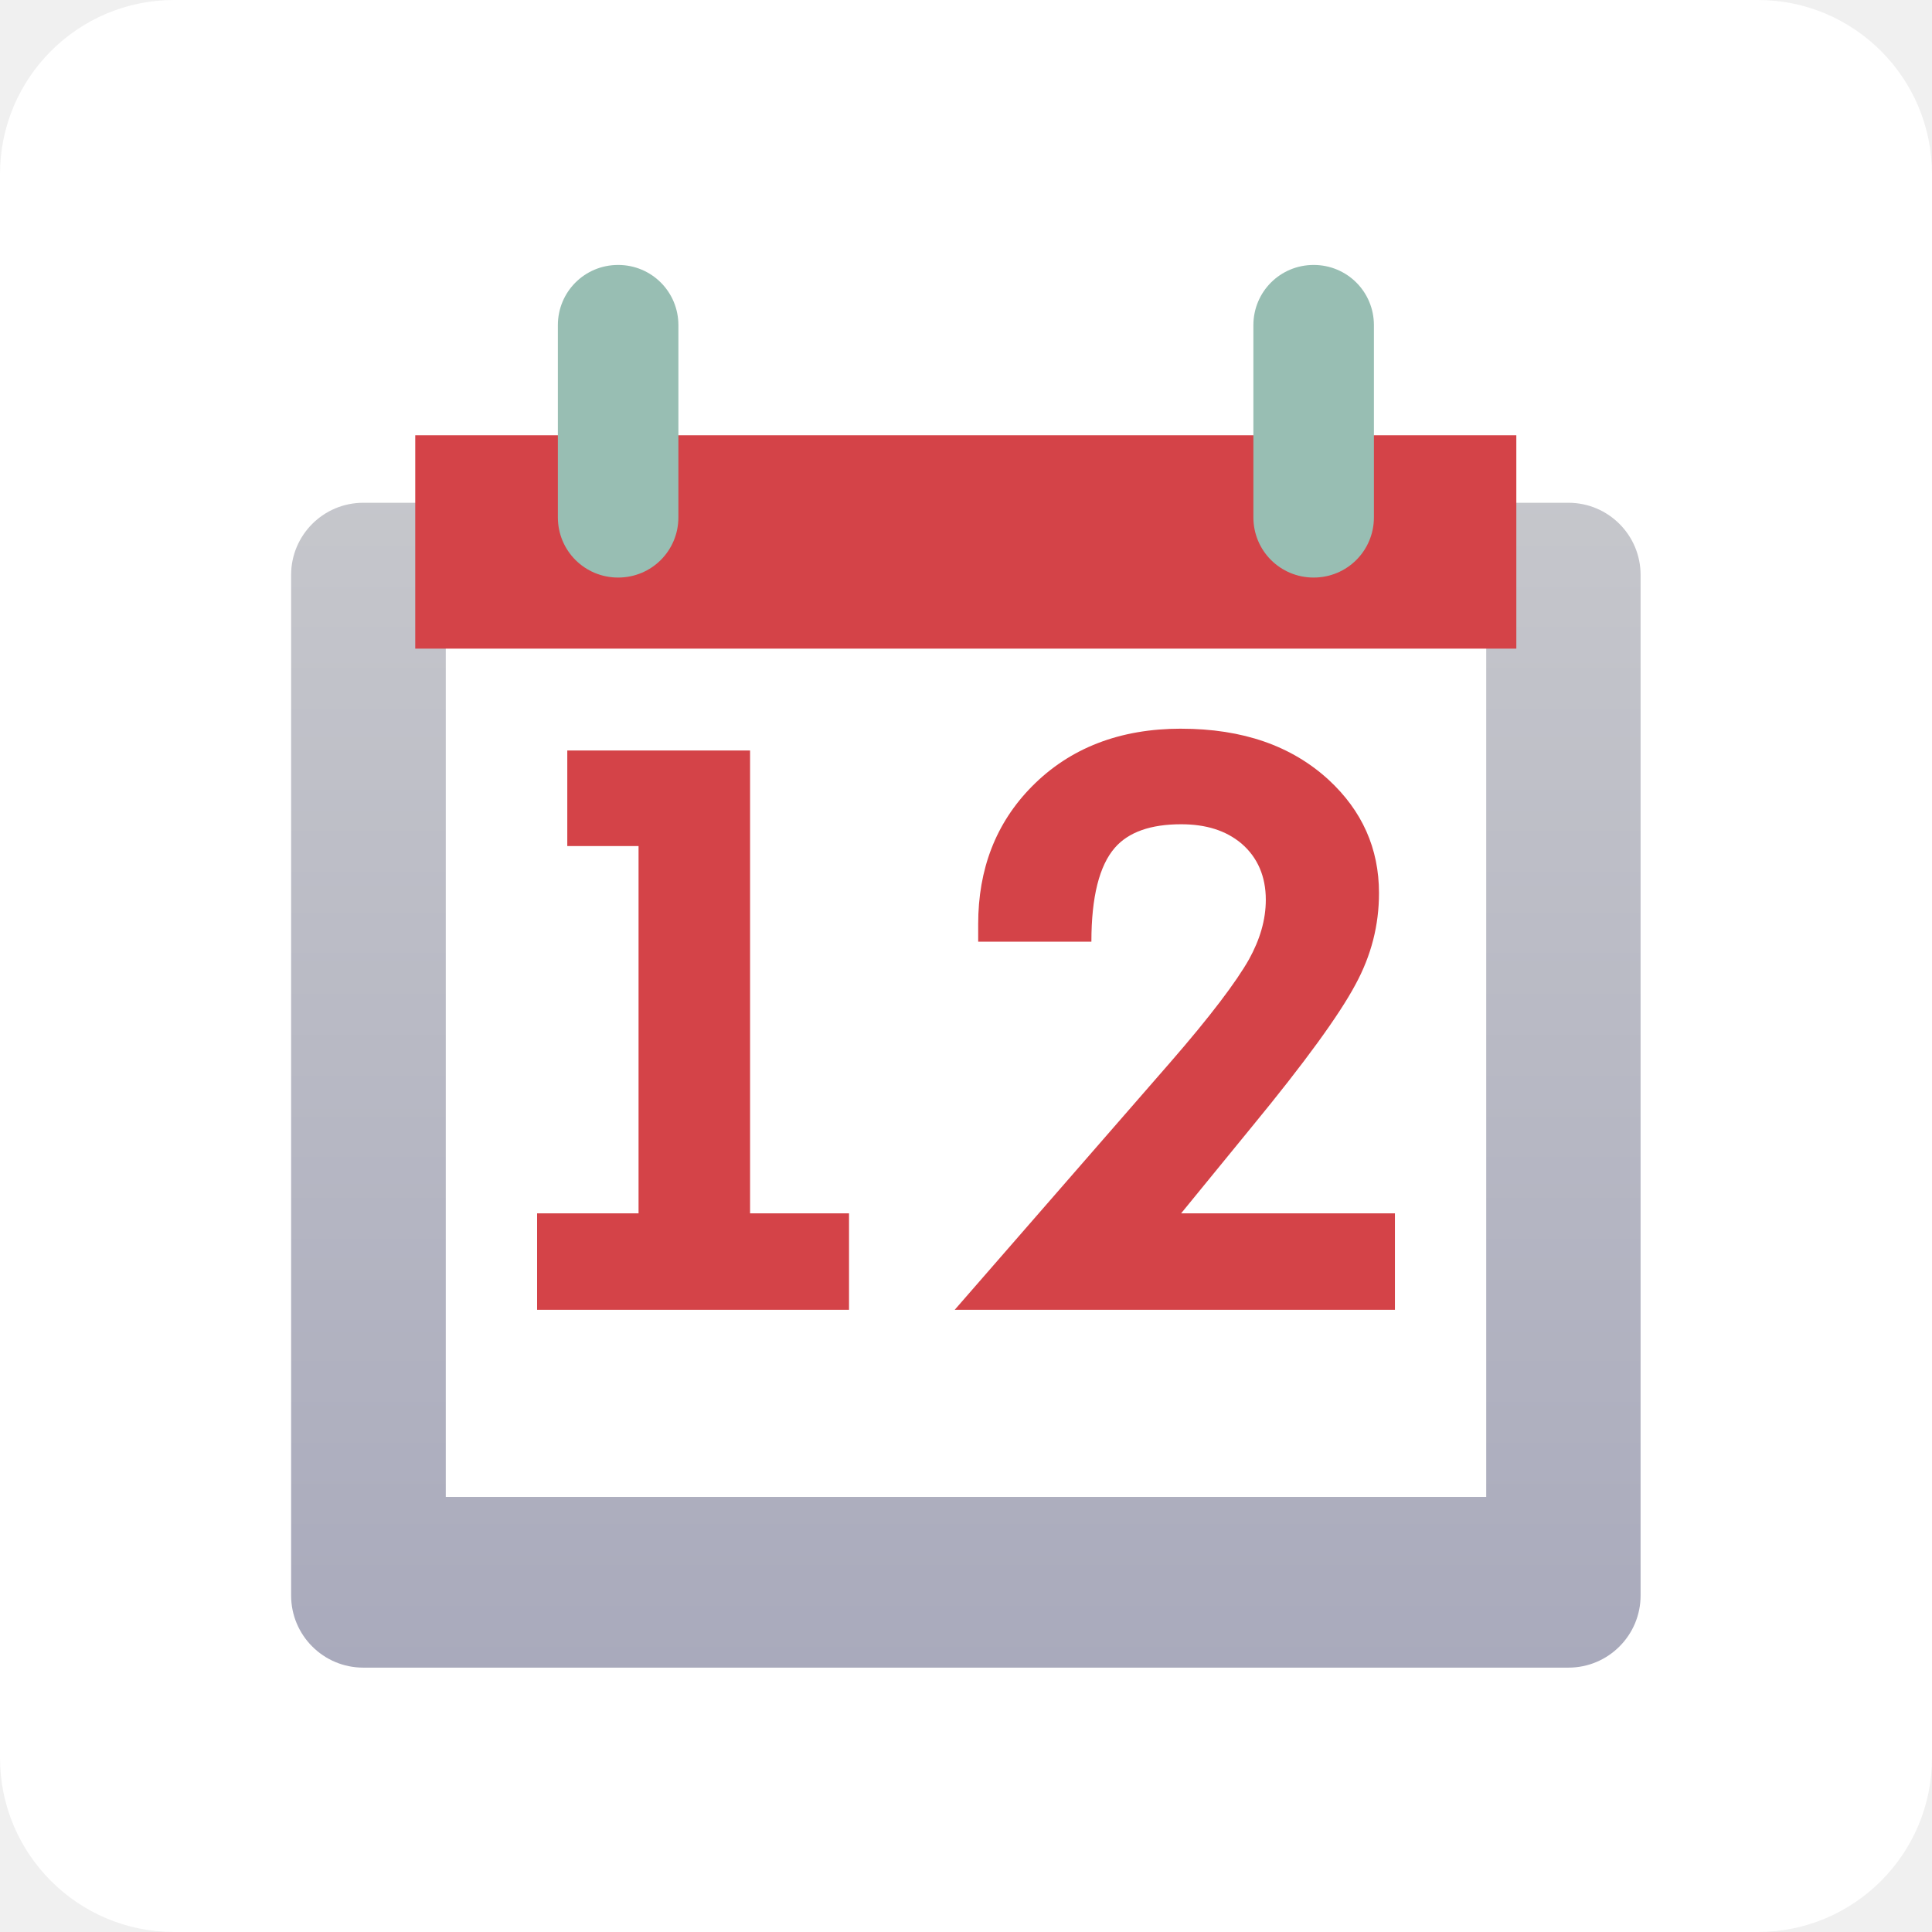
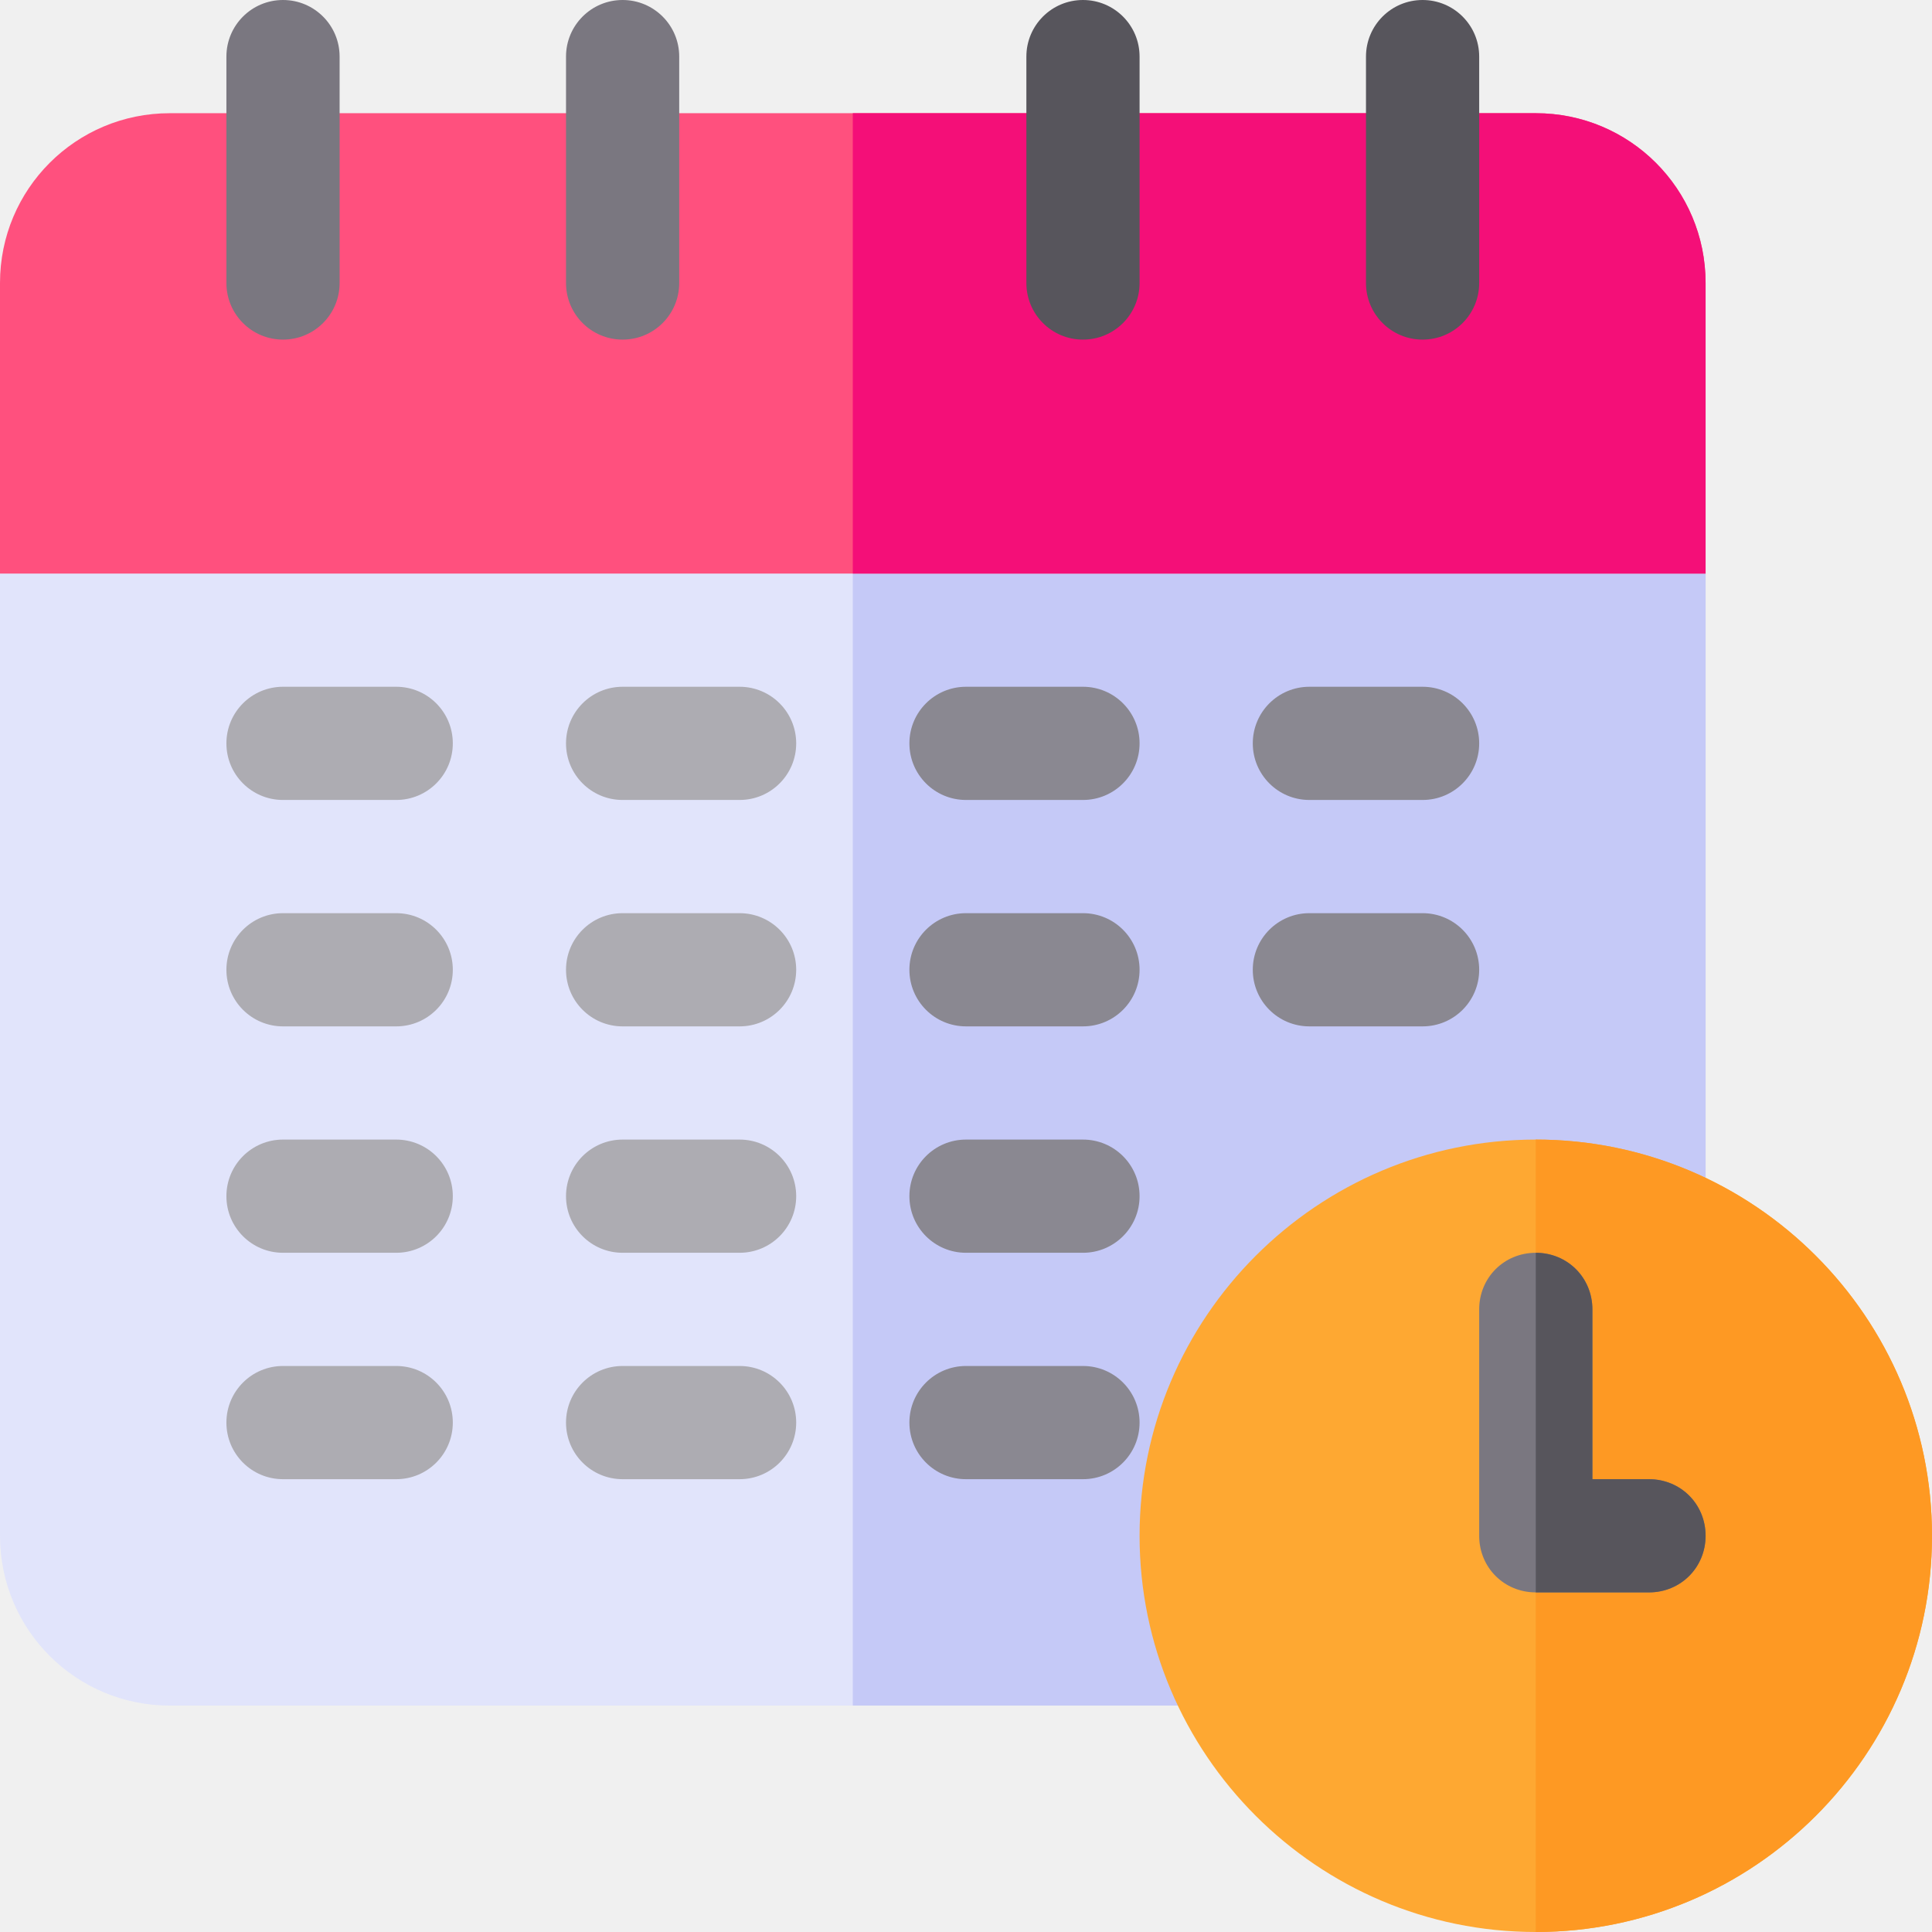
- <svg xmlns="http://www.w3.org/2000/svg" xmlns:xlink="http://www.w3.org/1999/xlink" width="72" height="72" id="svg3214" version="1.1">
-   <defs id="defs3216">
-     <linearGradient xlink:href="#linearGradient21119" id="linearGradient3127" gradientUnits="userSpaceOnUse" gradientTransform="matrix(1.49735,0,0,1.431892,1534,-946.5829)" x1="-778.32" y1="1051.1" x2="-778.32" y2="1018.2" />
-     <linearGradient id="linearGradient21119">
-       <stop id="stop21121" style="stop-color:#a9aabc" offset="0" />
-       <stop id="stop21123" style="stop-color:#c8c9cd" offset="1" />
-     </linearGradient>
-   </defs>
-   <g id="layer1" transform="translate(-339,-496.3622)">
-     <rect x="339" y="496.362" width="72" height="72" ry="6.49" rx="6.49" style="fill:#ffffff" id="rect21137" />
-     <rect id="rect21141" style="fill:url(#linearGradient3127)" rx="2.689" ry="2.689" height="43.411" width="50.291" y="515.099" x="349.849" />
-     <rect id="rect21145" style="fill:#ffffff" height="34.01" width="38.774" y="518.138" x="355.613" />
-     <path style="font-size:19.199px;font-weight:bold;text-align:center;text-anchor:middle;fill:#d44348;font-family:a_FuturaOrto" d="m 383.016,523.518 c -2.274,2e-5 -4.14,0.715 -5.562,2.156 -1.347,1.366 -2,3.085 -2,5.125 l 0,0.656 4.219,0 c -10e-6,-1.666 0.295,-2.836 0.875,-3.5 0.505,-0.58 1.327,-0.875 2.469,-0.875 0.926,2e-5 1.67,0.232 2.25,0.719 0.599,0.515 0.906,1.224 0.906,2.094 -10e-6,0.758 -0.223,1.489 -0.625,2.219 -0.477,0.842 -1.44,2.122 -2.938,3.844 l -8.031,9.219 16.406,0 0,-3.594 -7.969,0 2.656,-3.25 c 1.946,-2.367 3.236,-4.14 3.844,-5.281 0.589,-1.085 0.875,-2.209 0.875,-3.406 -2e-5,-1.666 -0.631,-3.068 -1.875,-4.219 -1.375,-1.263 -3.198,-1.906 -5.5,-1.906 z m -22.875,0.812 0,3.562 2.656,0 0,13.688 -3.781,0 0,3.594 11.625,0 0,-3.594 -3.688,0 0,-17.25 -6.812,0 z" id="text21147" />
-     <rect id="rect21151" style="fill:#d44348" rx="0" ry="0" height="7.951" width="41.034" y="512.584" x="354.475" />
-     <path id="rect21155" style="fill:#98beb3" d="m 362.036,506.236 c -1.246,0 -2.246,0.999 -2.246,2.246 v 7.158 c 0,1.246 0.999,2.246 2.246,2.246 1.246,0 2.246,-0.999 2.246,-2.246 v -7.158 c 0,-1.246 -0.999,-2.246 -2.246,-2.246 z m 25.92,0 c -1.246,0 -2.246,0.999 -2.246,2.246 v 7.158 c 0,1.246 0.999,2.246 2.246,2.246 1.246,0 2.246,-0.999 2.246,-2.246 v -7.158 c 0,-1.246 -0.999,-2.246 -2.246,-2.246 z" />
+ <svg xmlns="http://www.w3.org/2000/svg" version="1.1" id="Capa_1" x="0px" y="0px" viewBox="0 0 512 512" style="enable-background:new 0 0 512 512;" xml:space="preserve">
+   <path style="fill:#E1E4FB;" d="M452,152v255c0,24.899-20.099,45-45,45H45c-24.901,0-45-20.101-45-45V152l30-32h392L452,152z" />
+   <path style="fill:#C5C9F7;" d="M452,152v255c0,24.899-20.099,45-45,45H226V120h196L452,152z" />
+   <path style="fill:#FF507E;" d="M452,75v77H0V75c0-24.901,20.099-45,45-45h362C431.901,30,452,50.099,452,75z" />
+   <path style="fill:#F40F78;" d="M452,75v77H226V30h181C431.901,30,452,50.099,452,75z" />
+   <g>
+     <path style="fill:#7A7780;" d="M75,90c-8.291,0-15-6.709-15-15V15c0-8.291,6.709-15,15-15s15,6.709,15,15v60   C90,83.291,83.291,90,75,90z" />
+     <path style="fill:#7A7780;" d="M165,90c-8.291,0-15-6.709-15-15V15c0-8.291,6.709-15,15-15s15,6.709,15,15v60   C180,83.291,173.291,90,165,90z" />
  </g>
+   <g>
+     <path style="fill:#57555C;" d="M287,90c-8.291,0-15-6.709-15-15V15c0-8.291,6.709-15,15-15s15,6.709,15,15v60   C302,83.291,295.291,90,287,90z" />
+     <path style="fill:#57555C;" d="M377,90c-8.291,0-15-6.709-15-15V15c0-8.291,6.709-15,15-15s15,6.709,15,15v60   C392,83.291,385.291,90,377,90z" />
+   </g>
+   <g>
+     <path style="fill:#ADACB2;" d="M105,212H75c-8.291,0-15-6.709-15-15s6.709-15,15-15h30c8.291,0,15,6.709,15,15S113.291,212,105,212   z" />
+     <path style="fill:#ADACB2;" d="M196,212h-31c-8.291,0-15-6.709-15-15s6.709-15,15-15h31c8.291,0,15,6.709,15,15   S204.291,212,196,212z" />
+   </g>
+   <g>
+     <path style="fill:#8A8891;" d="M287,212h-31c-8.291,0-15-6.709-15-15s6.709-15,15-15h31c8.291,0,15,6.709,15,15   S295.291,212,287,212z" />
+     <path style="fill:#8A8891;" d="M377,212h-30c-8.291,0-15-6.709-15-15s6.709-15,15-15h30c8.291,0,15,6.709,15,15   S385.291,212,377,212z" />
+   </g>
+   <g>
+     <path style="fill:#ADACB2;" d="M105,272H75c-8.291,0-15-6.709-15-15s6.709-15,15-15h30c8.291,0,15,6.709,15,15   C120,265.291,113.291,272,105,272z" />
+     <path style="fill:#ADACB2;" d="M196,272h-31c-8.291,0-15-6.709-15-15s6.709-15,15-15h31c8.291,0,15,6.709,15,15   C211,265.291,204.291,272,196,272z" />
+   </g>
+   <g>
+     <path style="fill:#8A8891;" d="M287,272h-31c-8.291,0-15-6.709-15-15s6.709-15,15-15h31c8.291,0,15,6.709,15,15   C302,265.291,295.291,272,287,272z" />
+     <path style="fill:#8A8891;" d="M377,272h-30c-8.291,0-15-6.709-15-15s6.709-15,15-15h30c8.291,0,15,6.709,15,15   C392,265.291,385.291,272,377,272z" />
+   </g>
+   <g>
+     <path style="fill:#ADACB2;" d="M105,332H75c-8.291,0-15-6.709-15-15s6.709-15,15-15h30c8.291,0,15,6.709,15,15S113.291,332,105,332   z" />
+     <path style="fill:#ADACB2;" d="M196,332h-31c-8.291,0-15-6.709-15-15s6.709-15,15-15h31c8.291,0,15,6.709,15,15   S204.291,332,196,332z" />
+   </g>
+   <path style="fill:#8A8891;" d="M287,332h-31c-8.291,0-15-6.709-15-15s6.709-15,15-15h31c8.291,0,15,6.709,15,15S295.291,332,287,332  z" />
+   <g>
+     <path style="fill:#ADACB2;" d="M105,392H75c-8.291,0-15-6.709-15-15s6.709-15,15-15h30c8.291,0,15,6.709,15,15S113.291,392,105,392   z" />
+     <path style="fill:#ADACB2;" d="M196,392h-31c-8.291,0-15-6.709-15-15s6.709-15,15-15h31c8.291,0,15,6.709,15,15   S204.291,392,196,392z" />
+   </g>
+   <path style="fill:#8A8891;" d="M287,392h-31c-8.291,0-15-6.709-15-15s6.709-15,15-15h31c8.291,0,15,6.709,15,15S295.291,392,287,392  z" />
+   <path style="fill:#FEA832;" d="M407,302c-57.9,0-105,47.1-105,105s47.1,105,105,105s105-47.1,105-105S464.9,302,407,302z" />
+   <path style="fill:#FE9923;" d="M512,407c0,57.9-47.1,105-105,105V302C464.9,302,512,349.1,512,407z" />
+   <path style="fill:#7A7780;" d="M452,407c0,8.399-6.599,15-15,15h-30c-8.401,0-15-6.601-15-15v-60c0-8.401,6.599-15,15-15  s15,6.599,15,15v45h15C445.401,392,452,398.599,452,407z" />
+   <path style="fill:#57555C;" d="M452,407c0,8.399-6.599,15-15,15h-30v-90c8.401,0,15,6.599,15,15v45h15  C445.401,392,452,398.599,452,407z" />
+   <g>
+ </g>
+   <g>
+ </g>
+   <g>
+ </g>
+   <g>
+ </g>
+   <g>
+ </g>
+   <g>
+ </g>
+   <g>
+ </g>
+   <g>
+ </g>
+   <g>
+ </g>
+   <g>
+ </g>
+   <g>
+ </g>
+   <g>
+ </g>
+   <g>
+ </g>
+   <g>
+ </g>
+   <g>
+ </g>
</svg>
